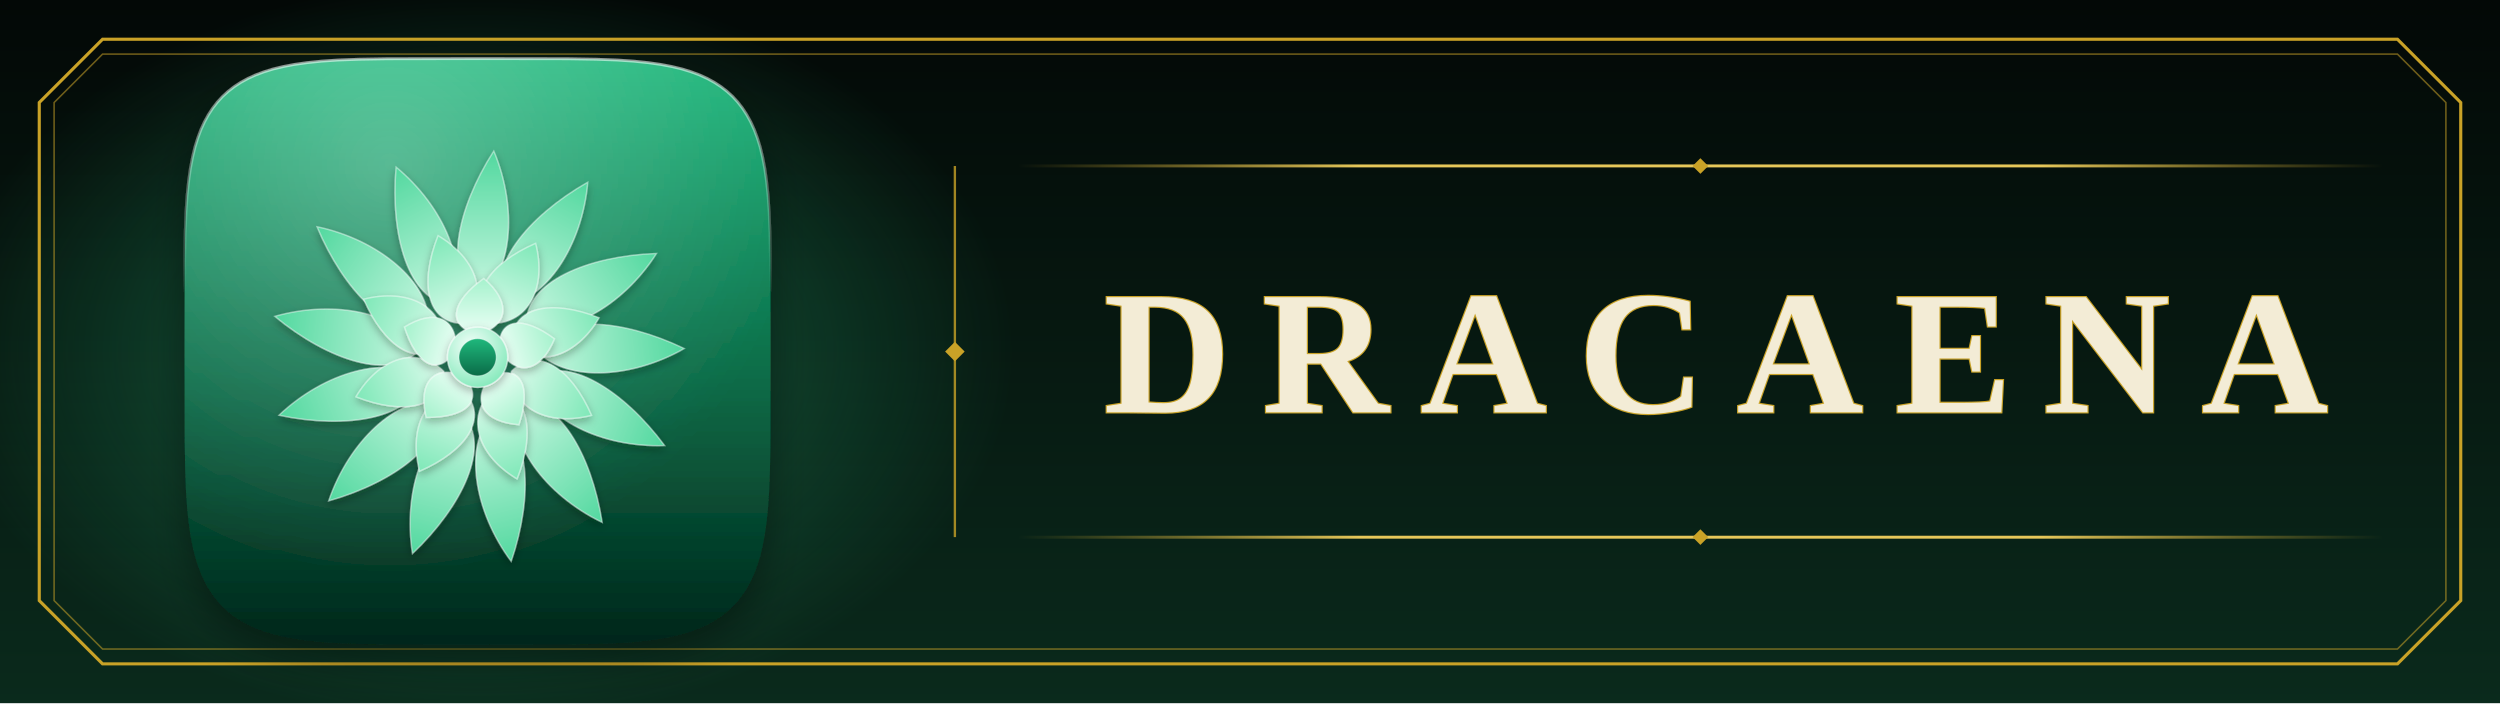
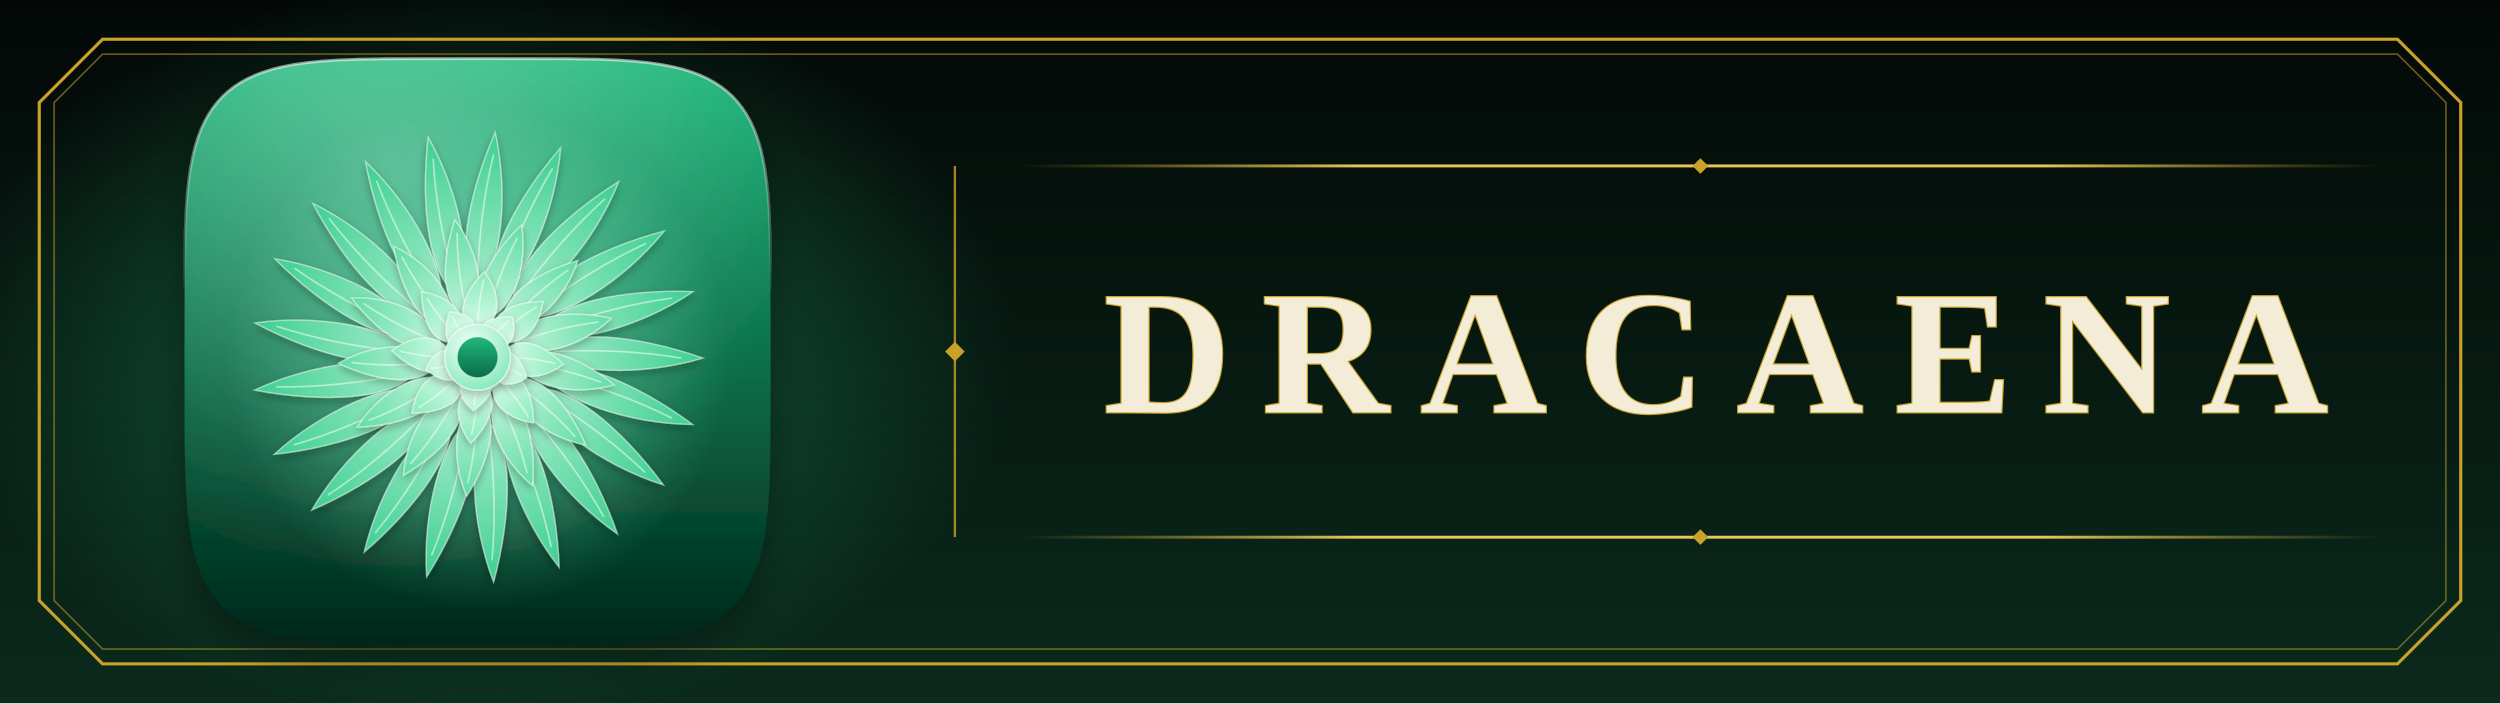
<svg xmlns="http://www.w3.org/2000/svg" viewBox="0 0 1280 360" width="1280" height="360" role="img" aria-labelledby="t d">
  <defs>
    <linearGradient id="ibg" x1="0" y1="0" x2="0" y2="1">
      <stop offset="0" stop-color="#1fb87c" />
      <stop offset=".55" stop-color="#0a6b47" />
      <stop offset="1" stop-color="#03261a" />
    </linearGradient>
    <radialGradient id="gloss" cx="35%" cy="18%" r="70%">
      <stop offset="0" stop-color="#fff" stop-opacity=".28" />
      <stop offset="1" stop-color="#fff" stop-opacity="0" />
    </radialGradient>
    <linearGradient id="edge" x1="0" y1="0" x2="0" y2="1">
      <stop offset="0" stop-color="#fff" stop-opacity=".55" />
      <stop offset=".4" stop-color="#fff" stop-opacity="0" />
    </linearGradient>
    <filter id="sh" x="-20%" y="-20%" width="140%" height="150%">
      <feDropShadow dx="0" dy="22" stdDeviation="26" flood-color="#000" flood-opacity=".4" />
    </filter>
    <filter id="ps" x="-20%" y="-20%" width="140%" height="140%">
      <feDropShadow dx="0" dy="5" stdDeviation="6" flood-color="#021a11" flood-opacity=".32" />
    </filter>
    <linearGradient id="g0" x1="0" y1="1" x2="0" y2="0">
-       <stop offset="0" stop-color="#c9f7e1" />
-       <stop offset="1" stop-color="#52d89f" />
+       <stop offset="0" stop-color="#a6edcc" />
+       <stop offset="1" stop-color="#3fcf92" />
    </linearGradient>
-     <path id="k0" d="M0 -83.0C-48.1 -116.1 -30.1 -207.2 22.8 -290.0C57.4 -207.2 48.1 -116.1 0 -83.0Z" fill="url(#g0)" stroke="#fff" stroke-opacity=".45" stroke-width="2" />
+     <g id="k0">
+       <path d="M0 -90.4C-32.5 -126.5 -14.6 -225.8 24.8 -316.0C44.4 -225.8 32.5 -126.5 0 -90.4Z" fill="url(#g0)" stroke="#fff" stroke-opacity=".5" stroke-width="2" />
+       <path d="M0 -108.5Q2.5 -203.2 22.3 -284.4" fill="none" stroke="#fff" stroke-opacity=".5" stroke-width="2.4" stroke-linecap="round" />
+     </g>
    <linearGradient id="g1" x1="0" y1="1" x2="0" y2="0">
-       <stop offset="0" stop-color="#dcfbec" />
-       <stop offset="1" stop-color="#7fe8b8" />
+       <stop offset="0" stop-color="#c2f5dc" />
+       <stop offset="1" stop-color="#62dca6" />
    </linearGradient>
-     <path id="k1" d="M0 -51.3C-48.3 -71.8 -35.5 -128.1 14.1 -179.2C52.4 -128.1 48.3 -71.8 0 -51.3Z" fill="url(#g1)" stroke="#fff" stroke-opacity=".45" stroke-width="2" />
+     <g id="k1">
+       <path d="M0 -55.9C-32.4 -78.2 -20.3 -139.5 15.3 -195.3C38.7 -139.5 32.4 -78.2 0 -55.9Z" fill="url(#g1)" stroke="#fff" stroke-opacity=".5" stroke-width="2" />
+       <path d="M0 -67.0Q1.5 -125.6 13.8 -175.8" fill="none" stroke="#fff" stroke-opacity=".5" stroke-width="2.4" stroke-linecap="round" />
+     </g>
    <linearGradient id="g2" x1="0" y1="1" x2="0" y2="0">
-       <stop offset="0" stop-color="#ecfff6" />
-       <stop offset="1" stop-color="#a6f2cd" />
+       <stop offset="0" stop-color="#d9fbea" />
+       <stop offset="1" stop-color="#8aebbd" />
    </linearGradient>
-     <path id="k2" d="M0 -31.7C-45.2 -44.4 -35.9 -79.1 8.7 -110.8C46.3 -79.1 45.2 -44.4 0 -31.7Z" fill="url(#g2)" stroke="#fff" stroke-opacity=".45" stroke-width="2" />
+     <g id="k2">
+       <path d="M0 -34.5C-32.6 -48.3 -23.9 -86.2 9.5 -120.7C35.3 -86.2 32.6 -48.3 0 -34.5Z" fill="url(#g2)" stroke="#fff" stroke-opacity=".5" stroke-width="2" />
+       <path d="M0 -41.4Q0.9 -77.6 8.5 -108.6" fill="none" stroke="#fff" stroke-opacity=".5" stroke-width="2.4" stroke-linecap="round" />
+     </g>
+     <linearGradient id="g3" x1="0" y1="1" x2="0" y2="0">
+       <stop offset="0" stop-color="#effff7" />
+       <stop offset="1" stop-color="#b5f4d3" />
+     </linearGradient>
+     <g id="k3">
+       <path d="M0 -21.3C-30.5 -29.9 -24.2 -53.3 5.9 -74.6C31.2 -53.3 30.5 -29.9 0 -21.3Z" fill="url(#g3)" stroke="#fff" stroke-opacity=".5" stroke-width="2" />
+       <path d="M0 -25.6Q0.6 -48.0 5.3 -67.1" fill="none" stroke="#fff" stroke-opacity=".5" stroke-width="2.4" stroke-linecap="round" />
+     </g>
+     <radialGradient id="halo" cx="50%" cy="50%" r="50%">
+       <stop offset=".6" stop-color="#8dffd0" stop-opacity=".22" />
+       <stop offset="1" stop-color="#8dffd0" stop-opacity="0" />
+     </radialGradient>
    <radialGradient id="cd" cx="40%" cy="32%" r="75%">
      <stop offset="0" stop-color="#f4fffa" />
      <stop offset="1" stop-color="#7fe8b8" />
    </radialGradient>
    <linearGradient id="ci" x1="0" y1="0" x2="0" y2="1">
      <stop offset="0" stop-color="#1fb87c" />
      <stop offset="1" stop-color="#0a6b47" />
    </linearGradient>
    <linearGradient id="bg" x1="0" y1="0" x2="0" y2="1">
      <stop offset="0" stop-color="#030806" />
      <stop offset="1" stop-color="#0a2a1c" />
    </linearGradient>
    <radialGradient id="glow" cx="50%" cy="50%" r="50%">
      <stop offset="0" stop-color="#2fd08a" stop-opacity=".42" />
      <stop offset="1" stop-color="#2fd08a" stop-opacity="0" />
    </radialGradient>
    <linearGradient id="gold" x1="0" y1="0" x2="1" y2="0">
      <stop offset="0" stop-color="#c9a227" stop-opacity="0" />
      <stop offset=".25" stop-color="#e6c75a" />
      <stop offset=".75" stop-color="#e6c75a" />
      <stop offset="1" stop-color="#c9a227" stop-opacity="0" />
    </linearGradient>
  </defs>
  <rect width="1280" height="360" fill="url(#bg)" />
  <ellipse cx="244.5" cy="180.0" rx="274.5" ry="190" fill="url(#glow)" />
  <path d="M52.5 20.1H1227.5L1259.9 52.5V307.5L1227.5 339.9H52.5L20.1 307.5V52.5Z" fill="none" stroke="#c9a227" stroke-width="1.6" />
  <path d="M52.5 27.7H1227.5L1252.3 52.5V307.5L1227.5 332.3H52.5L27.7 307.5V52.5Z" fill="none" stroke="#c9a227" stroke-width=".8" opacity=".55" />
  <g transform="translate(58.1 -6.4) scale(0.3641)">
    <g filter="url(#sh)">
      <path d="M924.0 512.0 L923.8 638.6 L923.1 679.0 L922.0 708.2 L920.4 731.8 L918.3 751.9 L915.8 769.6 L912.8 785.3 L909.4 799.5 L905.4 812.4 L901.0 824.2 L896.0 835.1 L890.5 845.1 L884.5 854.3 L877.9 862.8 L870.7 870.7 L862.8 877.9 L854.3 884.5 L845.1 890.5 L835.1 896.0 L824.2 901.0 L812.4 905.4 L799.5 909.4 L785.3 912.8 L769.6 915.8 L751.9 918.3 L731.8 920.4 L708.2 922.0 L679.0 923.1 L638.6 923.8 L512.0 924.0 L385.4 923.8 L345.0 923.1 L315.8 922.0 L292.2 920.4 L272.1 918.3 L254.4 915.8 L238.7 912.8 L224.5 909.4 L211.6 905.4 L199.8 901.0 L188.9 896.0 L178.9 890.5 L169.7 884.5 L161.2 877.9 L153.3 870.7 L146.1 862.8 L139.5 854.3 L133.5 845.1 L128.0 835.1 L123.0 824.2 L118.6 812.4 L114.6 799.5 L111.2 785.3 L108.2 769.6 L105.7 751.9 L103.6 731.8 L102.0 708.2 L100.9 679.0 L100.2 638.6 L100.0 512.0 L100.2 385.4 L100.9 345.0 L102.0 315.8 L103.6 292.2 L105.7 272.1 L108.2 254.4 L111.2 238.7 L114.6 224.5 L118.6 211.6 L123.0 199.8 L128.0 188.9 L133.5 178.9 L139.5 169.7 L146.1 161.2 L153.3 153.3 L161.2 146.1 L169.7 139.5 L178.9 133.5 L188.9 128.0 L199.8 123.0 L211.6 118.6 L224.5 114.6 L238.7 111.2 L254.4 108.2 L272.1 105.7 L292.2 103.6 L315.8 102.0 L345.0 100.9 L385.4 100.2 L512.0 100.0 L638.6 100.2 L679.0 100.9 L708.2 102.0 L731.8 103.6 L751.9 105.7 L769.6 108.2 L785.3 111.2 L799.5 114.6 L812.4 118.6 L824.2 123.0 L835.1 128.0 L845.1 133.5 L854.3 139.5 L862.8 146.1 L870.7 153.3 L877.9 161.2 L884.5 169.7 L890.5 178.9 L896.0 188.9 L901.0 199.8 L905.4 211.6 L909.4 224.5 L912.8 238.7 L915.8 254.4 L918.3 272.1 L920.4 292.2 L922.0 315.8 L923.1 345.0 L923.8 385.4 L924.0 512.0 Z" fill="url(#ibg)" />
      <path d="M924.0 512.0 L923.8 638.6 L923.1 679.0 L922.0 708.2 L920.4 731.8 L918.3 751.9 L915.8 769.6 L912.8 785.3 L909.4 799.5 L905.4 812.4 L901.0 824.2 L896.0 835.1 L890.5 845.1 L884.5 854.3 L877.9 862.8 L870.7 870.7 L862.8 877.9 L854.3 884.5 L845.1 890.5 L835.1 896.0 L824.2 901.0 L812.4 905.4 L799.5 909.4 L785.3 912.8 L769.6 915.8 L751.9 918.3 L731.8 920.4 L708.2 922.0 L679.0 923.1 L638.6 923.8 L512.0 924.0 L385.4 923.8 L345.0 923.1 L315.8 922.0 L292.2 920.4 L272.1 918.3 L254.4 915.8 L238.7 912.8 L224.5 909.4 L211.6 905.4 L199.8 901.0 L188.9 896.0 L178.9 890.5 L169.7 884.5 L161.2 877.9 L153.3 870.7 L146.1 862.8 L139.5 854.3 L133.5 845.1 L128.0 835.1 L123.0 824.2 L118.6 812.4 L114.6 799.5 L111.2 785.3 L108.2 769.6 L105.7 751.9 L103.6 731.8 L102.0 708.2 L100.9 679.0 L100.2 638.6 L100.0 512.0 L100.2 385.4 L100.9 345.0 L102.0 315.8 L103.6 292.2 L105.7 272.1 L108.2 254.4 L111.2 238.7 L114.6 224.5 L118.6 211.6 L123.0 199.8 L128.0 188.9 L133.5 178.9 L139.5 169.7 L146.1 161.2 L153.3 153.3 L161.2 146.1 L169.7 139.5 L178.9 133.5 L188.9 128.0 L199.8 123.0 L211.6 118.6 L224.5 114.6 L238.7 111.2 L254.4 108.2 L272.1 105.7 L292.2 103.6 L315.8 102.0 L345.0 100.9 L385.4 100.2 L512.0 100.0 L638.6 100.2 L679.0 100.9 L708.2 102.0 L731.8 103.6 L751.9 105.7 L769.6 108.2 L785.3 111.2 L799.5 114.6 L812.4 118.6 L824.2 123.0 L835.1 128.0 L845.1 133.5 L854.3 139.5 L862.8 146.1 L870.7 153.3 L877.9 161.2 L884.5 169.7 L890.5 178.9 L896.0 188.9 L901.0 199.8 L905.4 211.6 L909.4 224.5 L912.8 238.7 L915.8 254.4 L918.3 272.1 L920.4 292.2 L922.0 315.8 L923.1 345.0 L923.8 385.4 L924.0 512.0 Z" fill="url(#gloss)" />
      <path d="M924.0 512.0 L923.8 638.6 L923.1 679.0 L922.0 708.2 L920.4 731.8 L918.3 751.9 L915.8 769.6 L912.8 785.3 L909.4 799.5 L905.4 812.4 L901.0 824.2 L896.0 835.1 L890.5 845.1 L884.5 854.3 L877.9 862.8 L870.7 870.7 L862.8 877.9 L854.3 884.5 L845.1 890.5 L835.1 896.0 L824.2 901.0 L812.4 905.4 L799.5 909.4 L785.3 912.8 L769.6 915.8 L751.9 918.3 L731.8 920.4 L708.2 922.0 L679.0 923.1 L638.6 923.8 L512.0 924.0 L385.4 923.8 L345.0 923.1 L315.8 922.0 L292.2 920.4 L272.1 918.3 L254.4 915.8 L238.7 912.8 L224.5 909.4 L211.6 905.4 L199.8 901.0 L188.9 896.0 L178.9 890.5 L169.7 884.5 L161.2 877.9 L153.3 870.7 L146.1 862.8 L139.5 854.3 L133.5 845.1 L128.0 835.1 L123.0 824.2 L118.6 812.4 L114.6 799.5 L111.2 785.3 L108.2 769.6 L105.7 751.9 L103.6 731.8 L102.0 708.2 L100.9 679.0 L100.2 638.6 L100.0 512.0 L100.2 385.4 L100.9 345.0 L102.0 315.8 L103.6 292.2 L105.7 272.1 L108.2 254.4 L111.2 238.7 L114.6 224.5 L118.6 211.6 L123.0 199.8 L128.0 188.9 L133.5 178.9 L139.5 169.7 L146.1 161.2 L153.3 153.3 L161.2 146.1 L169.7 139.5 L178.9 133.5 L188.9 128.0 L199.8 123.0 L211.6 118.6 L224.5 114.6 L238.7 111.2 L254.4 108.2 L272.1 105.7 L292.2 103.6 L315.8 102.0 L345.0 100.9 L385.4 100.2 L512.0 100.0 L638.6 100.2 L679.0 100.9 L708.2 102.0 L731.8 103.6 L751.9 105.7 L769.6 108.2 L785.3 111.2 L799.5 114.6 L812.4 118.6 L824.2 123.0 L835.1 128.0 L845.1 133.5 L854.3 139.5 L862.8 146.1 L870.7 153.3 L877.9 161.2 L884.5 169.7 L890.5 178.9 L896.0 188.9 L901.0 199.8 L905.4 211.6 L909.4 224.5 L912.8 238.7 L915.8 254.4 L918.3 272.1 L920.4 292.2 L922.0 315.8 L923.1 345.0 L923.8 385.4 L924.0 512.0 Z" fill="none" stroke="url(#edge)" stroke-width="4" />
    </g>
    <g transform="translate(512 520)">
+       <circle r="353.9" fill="url(#halo)" />
      <g filter="url(#ps)">
        <use href="#k0" transform="rotate(0.00)" />
-         <use href="#k0" transform="rotate(27.69)" />
-         <use href="#k0" transform="rotate(55.38)" />
-         <use href="#k0" transform="rotate(83.08)" />
-         <use href="#k0" transform="rotate(110.77)" />
-         <use href="#k0" transform="rotate(138.46)" />
-         <use href="#k0" transform="rotate(166.15)" />
-         <use href="#k0" transform="rotate(193.85)" />
-         <use href="#k0" transform="rotate(221.54)" />
-         <use href="#k0" transform="rotate(249.23)" />
-         <use href="#k0" transform="rotate(276.92)" />
-         <use href="#k0" transform="rotate(304.62)" />
-         <use href="#k0" transform="rotate(332.31)" />
+         <use href="#k0" transform="rotate(17.14)" />
+         <use href="#k0" transform="rotate(34.29)" />
+         <use href="#k0" transform="rotate(51.43)" />
+         <use href="#k0" transform="rotate(68.57)" />
+         <use href="#k0" transform="rotate(85.71)" />
+         <use href="#k0" transform="rotate(102.86)" />
+         <use href="#k0" transform="rotate(120.00)" />
+         <use href="#k0" transform="rotate(137.14)" />
+         <use href="#k0" transform="rotate(154.29)" />
+         <use href="#k0" transform="rotate(171.43)" />
+         <use href="#k0" transform="rotate(188.57)" />
+         <use href="#k0" transform="rotate(205.71)" />
+         <use href="#k0" transform="rotate(222.86)" />
+         <use href="#k0" transform="rotate(240.00)" />
+         <use href="#k0" transform="rotate(257.14)" />
+         <use href="#k0" transform="rotate(274.29)" />
+         <use href="#k0" transform="rotate(291.43)" />
+         <use href="#k0" transform="rotate(308.57)" />
+         <use href="#k0" transform="rotate(325.71)" />
+         <use href="#k0" transform="rotate(342.86)" />
      </g>
      <g filter="url(#ps)">
-         <use href="#k1" transform="rotate(22.50)" />
-         <use href="#k1" transform="rotate(67.50)" />
-         <use href="#k1" transform="rotate(112.50)" />
-         <use href="#k1" transform="rotate(157.50)" />
-         <use href="#k1" transform="rotate(202.50)" />
-         <use href="#k1" transform="rotate(247.50)" />
-         <use href="#k1" transform="rotate(292.50)" />
-         <use href="#k1" transform="rotate(337.50)" />
+         <use href="#k1" transform="rotate(13.85)" />
+         <use href="#k1" transform="rotate(41.54)" />
+         <use href="#k1" transform="rotate(69.23)" />
+         <use href="#k1" transform="rotate(96.92)" />
+         <use href="#k1" transform="rotate(124.62)" />
+         <use href="#k1" transform="rotate(152.31)" />
+         <use href="#k1" transform="rotate(180.00)" />
+         <use href="#k1" transform="rotate(207.69)" />
+         <use href="#k1" transform="rotate(235.38)" />
+         <use href="#k1" transform="rotate(263.08)" />
+         <use href="#k1" transform="rotate(290.77)" />
+         <use href="#k1" transform="rotate(318.46)" />
+         <use href="#k1" transform="rotate(346.15)" />
      </g>
      <g filter="url(#ps)">
        <use href="#k2" transform="rotate(0.00)" />
-         <use href="#k2" transform="rotate(72.00)" />
-         <use href="#k2" transform="rotate(144.00)" />
-         <use href="#k2" transform="rotate(216.00)" />
-         <use href="#k2" transform="rotate(288.00)" />
+         <use href="#k2" transform="rotate(45.00)" />
+         <use href="#k2" transform="rotate(90.00)" />
+         <use href="#k2" transform="rotate(135.00)" />
+         <use href="#k2" transform="rotate(180.00)" />
+         <use href="#k2" transform="rotate(225.00)" />
+         <use href="#k2" transform="rotate(270.00)" />
+         <use href="#k2" transform="rotate(315.00)" />
      </g>
      <g filter="url(#ps)">
-         <circle r="42.3" fill="url(#cd)" stroke="#fff" stroke-opacity=".55" stroke-width="2" />
+         <use href="#k3" transform="rotate(36.00)" />
+         <use href="#k3" transform="rotate(108.00)" />
+         <use href="#k3" transform="rotate(180.00)" />
+         <use href="#k3" transform="rotate(252.00)" />
+         <use href="#k3" transform="rotate(324.00)" />
      </g>
-       <circle r="26.1" fill="url(#ci)" />
-       <circle r="26.1" fill="none" stroke="#fff" stroke-opacity=".35" stroke-width="1.5" />
+       <g filter="url(#ps)">
+         <circle r="46.1" fill="url(#cd)" stroke="#fff" stroke-opacity=".55" stroke-width="2" />
+       </g>
+       <circle r="28.5" fill="url(#ci)" />
+       <circle r="28.5" fill="none" stroke="#fff" stroke-opacity=".35" stroke-width="1.5" />
    </g>
  </g>
  <path d="M488.9 85.0V275.0" stroke="#c9a227" stroke-width="1.2" opacity=".8" />
  <path d="M483.9 180.0L488.9 175.0L493.9 180.0L488.9 185.0Z" fill="#c9a227" />
  <rect x="521.4" y="84.2" width="698.4" height="1.5" fill="url(#gold)" />
  <rect x="521.4" y="274.3" width="698.4" height="1.5" fill="url(#gold)" />
  <path d="M866.6 85.0L870.6 81.0L874.6 85.0L870.6 89.0Z" fill="#c9a227" />
  <path d="M866.6 275.0L870.6 271.0L874.6 275.0L870.6 279.0Z" fill="#c9a227" />
  <text x="878.6" y="211.1" text-anchor="middle" font-family="Georgia, 'Times New Roman', serif" font-size="90" font-weight="700" fill="#f3ecd6" stroke="#c9a227" stroke-width="1.2" paint-order="stroke" letter-spacing="16">DRACAENA</text>
</svg>
